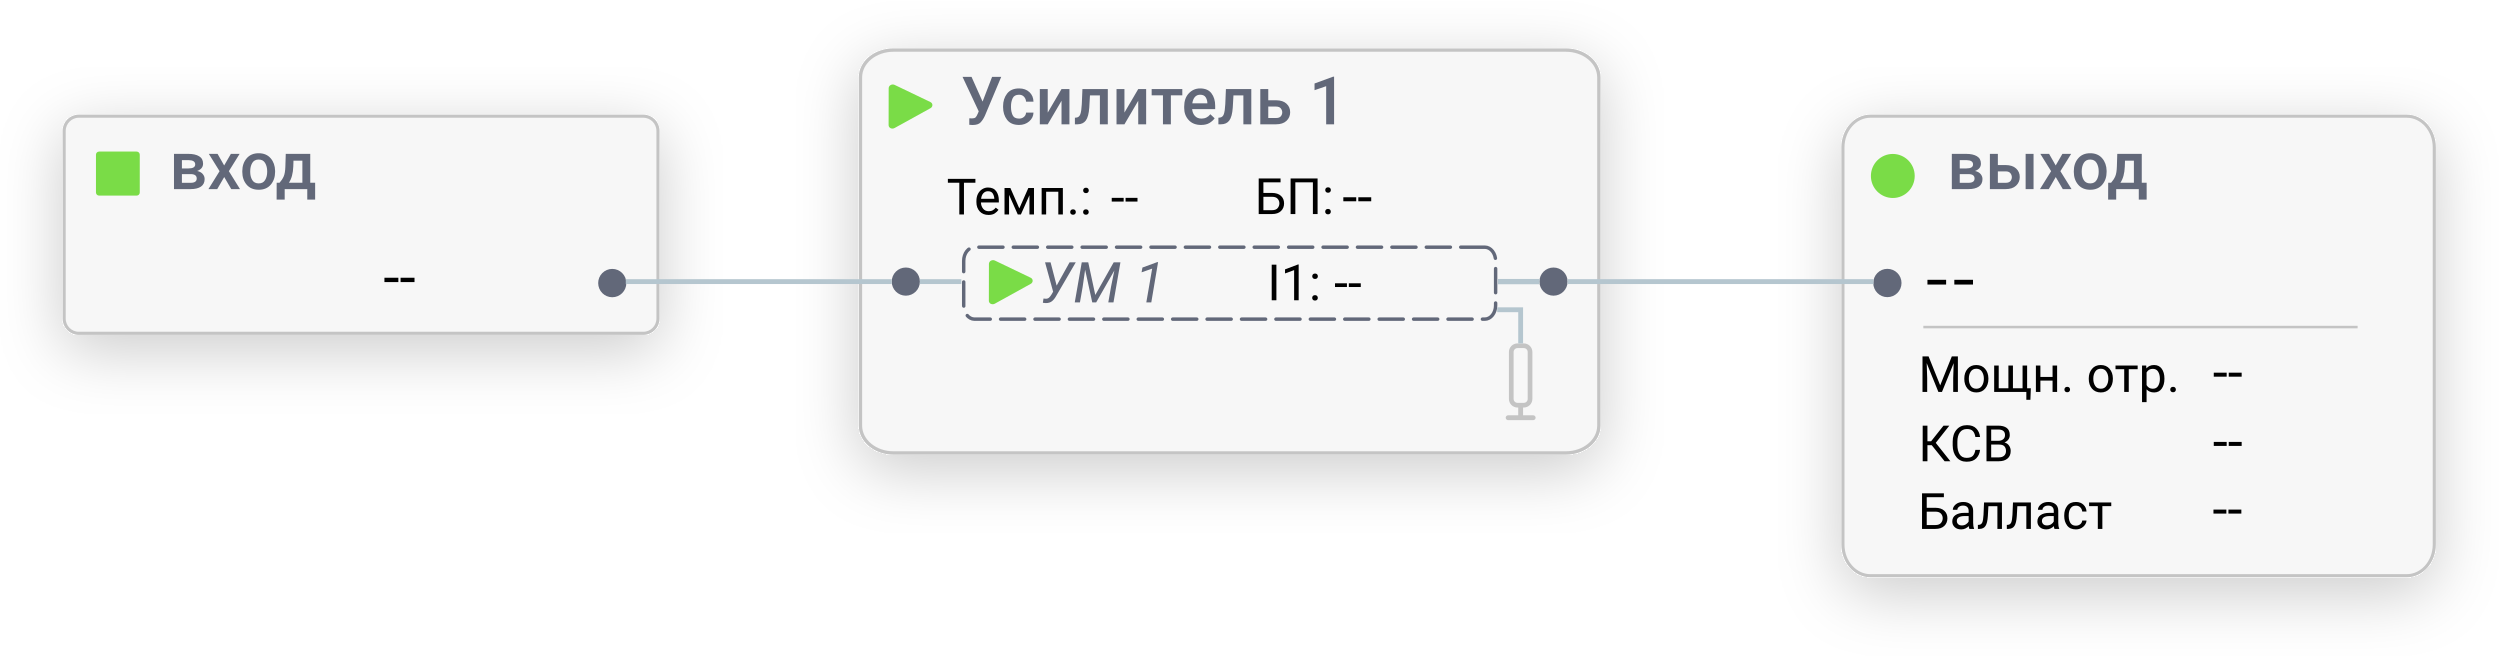
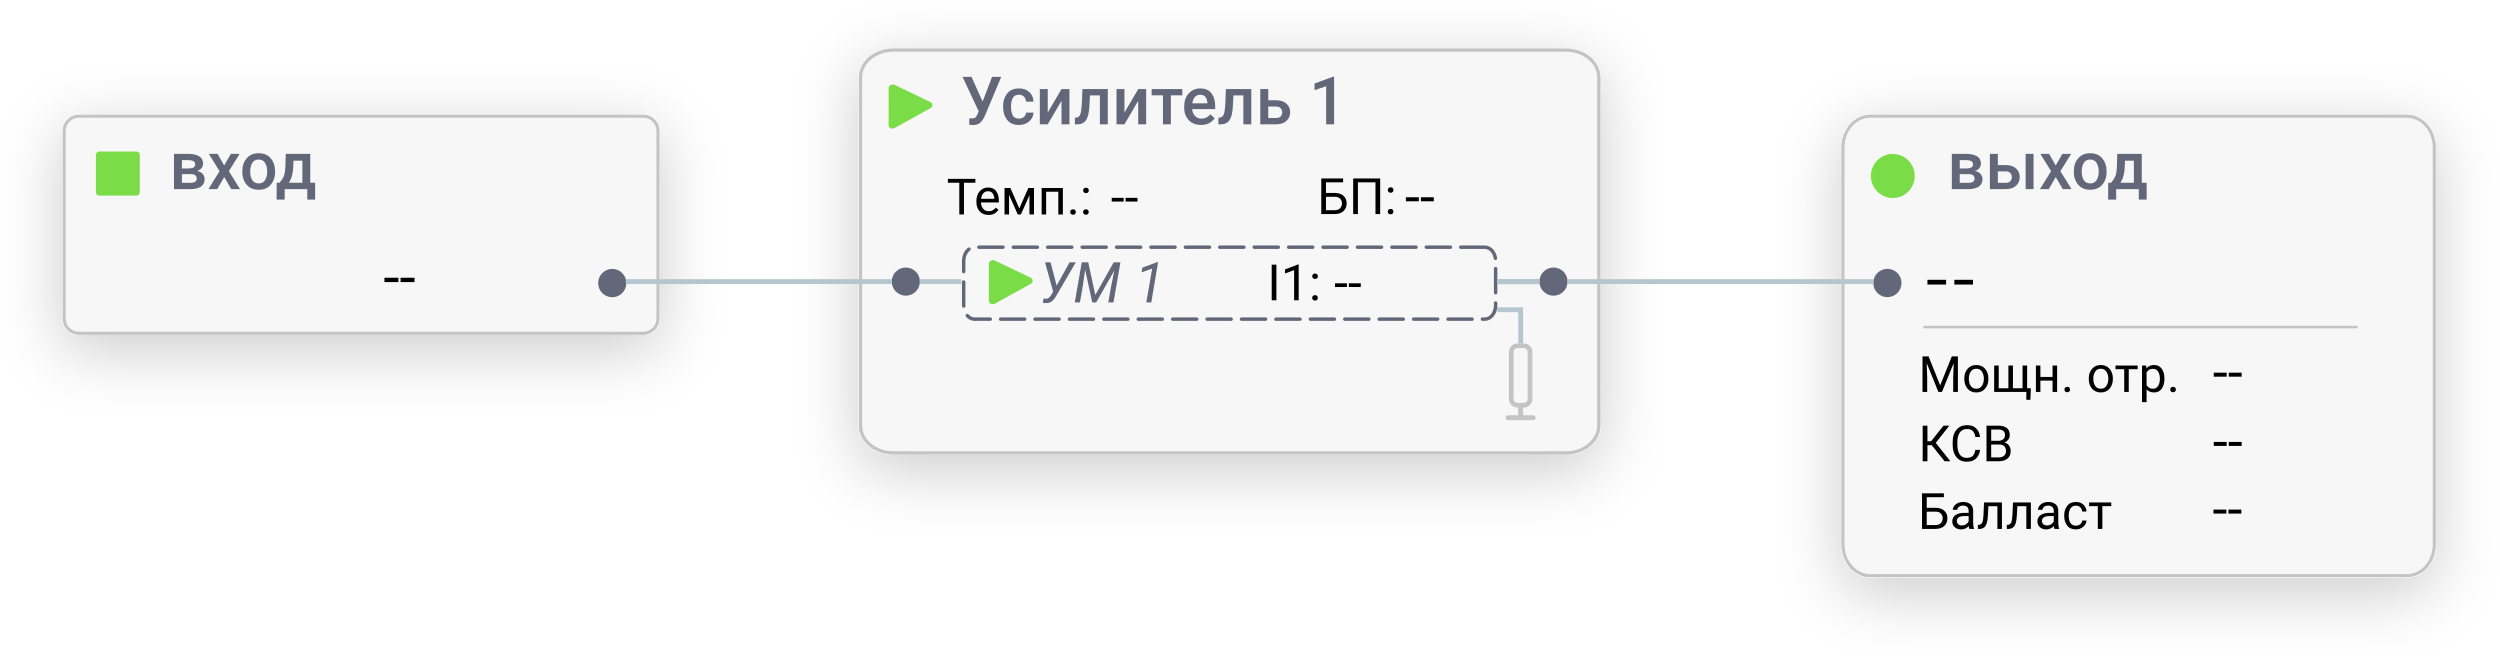
<svg xmlns="http://www.w3.org/2000/svg" id="svg25" fill="none" version="1.1" viewBox="0 0 799 210">
  <g id="layer1">
    <g id="amplifier_group">
      <g id="graph_container-6" filter="url(#filter0_d_0_1)">
        <path id="path1" fill="#F7F7F7" d="M500.43 16H285.57c-5.84 0-10.57 3.9-10.57 8.73v111.3c0 4.83 4.73 8.74 10.57 8.74h214.86c5.84 0 10.57-3.91 10.57-8.73V24.73c0-4.82-4.73-8.73-10.57-8.73Z" />
        <path id="path2" stroke="#C4C4C4" stroke-linecap="round" stroke-linejoin="round" stroke-width="1.08" d="M500.43 16H285.57c-5.84 0-10.57 3.9-10.57 8.73v111.3c0 4.83 4.73 8.74 10.57 8.74h214.86c5.84 0 10.57-3.91 10.57-8.73V24.73c0-4.82-4.73-8.73-10.57-8.73Z" />
      </g>
      <path id="circle9062-1-7-1-3-7" fill="#626879" d="M496.5 94.5a4.5 4.5 0 1 0 0-9 4.5 4.5 0 0 0 0 9Z" />
      <path id="circle9062-1-7-1-1-3" fill="#626879" d="M289.5 94.5a4.5 4.5 0 1 0 0-9 4.5 4.5 0 0 0 0 9Z" />
      <g id="amplifier_1_display">
        <text xml:space="preserve" id="text7925-5-1" fill="#626879" font-family="Roboto" font-size="18" font-style="italic" letter-spacing="0em" style="white-space:pre">
          <tspan id="tspan2" x="332" y="96.65">УМ 1</tspan>
        </text>
        <path id="rect6" stroke="#626879" stroke-dasharray="7.7 3.3" stroke-linecap="round" stroke-linejoin="round" stroke-width="1.1" d="M474.55 79h-163.1c-1.9 0-3.45 1.96-3.45 4.38v14.24c0 2.42 1.55 4.38 3.45 4.38h163.1c1.9 0 3.45-1.96 3.45-4.38V83.38c0-2.42-1.55-4.38-3.45-4.38Z" />
        <g id="g6" fill="#000" font-family="Roboto" font-size="16" letter-spacing="0em">
          <text xml:space="preserve" id="amplifier_group_current_1_label" style="white-space:pre">
            <tspan id="tspan3" x="405" y="95.97">I1:</tspan>
          </text>
          <text xml:space="preserve" id="amplifier_group_current_1_value" style="white-space:pre">
            <tspan id="tspan4" x="426.37" y="95.98">--</tspan>
          </text>
        </g>
        <path id="amplifier_1_device_icon-2" fill="#7ADC47" d="m329.4 88.76-11.44-5.49c-.19-.1-.4-.14-.63-.13-.22.01-.44.07-.64.18a1.19 1.19 0 0 0-.63 1l-.02 11.83c0 .2.06.4.17.56.11.17.27.31.46.4a1.42 1.42 0 0 0 1.27-.05l11.46-6.33c.2-.1.36-.26.47-.43.11-.18.17-.38.17-.58a1 1 0 0 0-.17-.56 1.2 1.2 0 0 0-.46-.4Z" />
      </g>
      <g id="amplifier_group_header">
        <text xml:space="preserve" id="text7925-5" fill="#626879" font-family="Roboto" font-size="21.33" font-stretch="normal" font-style="normal" font-variant="normal" font-weight="500" letter-spacing="0" style="white-space:pre;-inkscape-font-specification:&quot;Roboto, Medium&quot;;font-variant-ligatures:normal;font-variant-caps:all-small-caps;font-variant-numeric:normal;font-variant-east-asian:normal">
          <tspan id="tspan5" x="307.02" y="39.73" font-family="Roboto" font-size="21.33" font-stretch="normal" font-style="normal" font-variant="normal" font-weight="500" style="-inkscape-font-specification:&quot;Roboto, Medium&quot;;font-variant-ligatures:normal;font-variant-caps:all-small-caps;font-variant-numeric:normal;font-variant-east-asian:normal">Усилитель 1</tspan>
        </text>
        <path id="amplifier_group_device_icon" fill="#7ADC47" d="m297.37 32.62-11.45-5.49c-.19-.1-.4-.14-.63-.13-.22 0-.44.07-.64.18a1.19 1.19 0 0 0-.63 1L284 40.01c0 .2.06.4.17.56.11.17.27.3.46.4a1.42 1.42 0 0 0 1.27-.05l11.46-6.33c.2-.1.36-.26.47-.43.11-.18.17-.38.17-.58a1 1 0 0 0-.17-.56 1.2 1.2 0 0 0-.46-.4Z" />
      </g>
      <g id="amplifier_group_params_display" fill="#000" font-family="Roboto" letter-spacing="0em">
-         <g id="g10086-1">
+         <g id="g10086-1" transform="translate(20)">
          <text xml:space="preserve" id="pwr_input_value-9" font-size="16" style="white-space:pre">
            <tspan id="tspan6" x="401" y="68.41">БП:</tspan>
          </text>
          <text xml:space="preserve" id="amplifier_group_voltage_value" font-size="17.33" style="white-space:pre">
            <tspan id="tspan7" x="429" y="68.92">--</tspan>
          </text>
        </g>
        <g id="g10081-8" font-size="16">
          <text xml:space="preserve" id="pwr_output_value-0" style="white-space:pre">
            <tspan id="tspan8" x="302.55" y="68.54">Темп.:</tspan>
          </text>
          <text xml:space="preserve" id="amplifier_group_temp_value" style="white-space:pre">
            <tspan id="tspan9" x="355.01" y="68.67">--</tspan>
          </text>
        </g>
      </g>
      <g id="ballast" stroke="#C4C4C4">
        <rect id="Rectangle 2" width="6" height="19" x="483" y="110.5" stroke-linecap="round" stroke-linejoin="round" stroke-width="1.5" rx="2" />
        <path id="path4139" stroke-linecap="round" stroke-width="1.55" d="M482 133.5h8" />
        <path id="path4139_2" stroke-linecap="square" stroke-width="1.55" d="M486 132.5v-2" />
      </g>
    </g>
    <g id="output" filter="url(#filter1_d_0_1)">
      <path id="rect8952" fill="#F7F7F7" stroke="#C4C4C4" d="M769.2 37.13H597.8c-4.86 0-8.8 4.45-8.8 9.95v126.96c0 5.5 3.94 9.96 8.8 9.96h171.4c4.86 0 8.8-4.46 8.8-9.96V47.08c0-5.5-3.94-9.95-8.8-9.95Z" />
      <g id="g8960">
        <path id="output_device_icon" fill="#7ADC47" d="M604.94 63.28c3.87 0 7-3.15 7-7.04a7.02 7.02 0 0 0-7-7.04c-3.86 0-7 3.15-7 7.04a7.02 7.02 0 0 0 7 7.04Z" />
        <text xml:space="preserve" id="text8958" fill="#626879" font-family="Roboto" font-size="21.33" font-weight="500" letter-spacing="0em" style="white-space:pre">
          <tspan id="tspan10" x="622.32" y="60.44">выход</tspan>
        </text>
      </g>
      <g id="g8982">
        <g id="g8970">
          <path id="circle8962" fill="#626879" d="M603.2 94.97a4.52 4.52 0 0 0 0-9.05 4.51 4.51 0 0 0-4.5 4.52c0 2.5 2.01 4.53 4.5 4.53Z" />
          <text xml:space="preserve" id="output_input_pwr_value" fill="#000" font-family="Inter" font-size="18.67" letter-spacing="0em" style="white-space:pre">
            <tspan id="tspan11" x="614.7" y="95.99">--</tspan>
          </text>
        </g>
      </g>
      <g id="path8984">
        <path id="path11" fill="#C4C4C4" d="M614.7 104.53h138.8-138.8Z" />
        <path id="path12" stroke="#C4C4C4" stroke-width=".81" d="M614.7 104.53h138.8" />
      </g>
      <g id="g8994" fill="#000" font-family="Roboto" letter-spacing="0em">
        <text xml:space="preserve" id="output_refl_pwr_value" x="18.92" y="0" font-size="17.33" style="text-align:end;white-space:pre" text-anchor="end">
          <tspan id="tspan12" x="755.46" y="124.98" style="text-align:end" text-anchor="end">--</tspan>
        </text>
        <text xml:space="preserve" id="text8992" font-size="16" style="white-space:pre">
          <tspan id="tspan13" x="613.1" y="125.27">Мощн. отр.</tspan>
        </text>
      </g>
      <g id="g9004" fill="#000" font-family="Roboto" letter-spacing="0em">
        <text xml:space="preserve" id="output_swr_value" x="18.92" y="0" font-size="17.33" style="text-align:end;white-space:pre" text-anchor="end">
          <tspan id="tspan14" x="755.46" y="147.11" style="text-align:end" text-anchor="end">--</tspan>
        </text>
        <text xml:space="preserve" id="text9002" font-size="16" style="white-space:pre">
          <tspan id="tspan15" x="613.1" y="147.41">КСВ</tspan>
        </text>
      </g>
      <g id="g9004_2" fill="#000" font-family="Roboto" letter-spacing="0em">
        <text xml:space="preserve" id="output_ballast_value" x="18.92" y="0" font-size="17.33" style="text-align:end;white-space:pre" text-anchor="end">
          <tspan id="tspan16" x="755.36" y="168.74" style="text-align:end" text-anchor="end">--</tspan>
        </text>
        <text xml:space="preserve" id="text9002_2" font-size="16" style="white-space:pre">
          <tspan id="tspan17" x="613" y="169.04">Балласт</tspan>
        </text>
      </g>
    </g>
    <g id="input">
      <g id="rect8952-3" filter="url(#filter2_d_0_1)">
        <path id="path17" fill="#F7F7F7" d="M205.62 37.13H25.18a4.7 4.7 0 0 0-4.68 4.7v60c0 2.6 2.1 4.7 4.68 4.7h180.44a4.7 4.7 0 0 0 4.67-4.7v-60c0-2.6-2.1-4.7-4.67-4.7Z" />
        <path id="path18" stroke="#C4C4C4" d="M205.62 37.13H25.18a4.7 4.7 0 0 0-4.68 4.7v60c0 2.6 2.1 4.7 4.68 4.7h180.44a4.7 4.7 0 0 0 4.67-4.7v-60c0-2.6-2.1-4.7-4.67-4.7Z" />
      </g>
      <g id="g8960-2">
        <path id="input_device_icon" fill="#7ADC47" d="M43.67 48.44h-12a1 1 0 0 0-1 1v12.08a1 1 0 0 0 1 1h12a1 1 0 0 0 1-1V49.44a1 1 0 0 0-1-1Z" />
        <text xml:space="preserve" id="text8958-5" fill="#626879" font-family="Roboto" font-size="21.33" font-weight="500" letter-spacing="0em" style="white-space:pre">
          <tspan id="tspan18" x="54.12" y="60.44">вход</tspan>
        </text>
      </g>
      <g id="g9929-10">
        <g id="g10081-4">
          <path id="circle9062-2" fill="#626879" d="M195.68 95c2.48 0 4.5-2.03 4.5-4.53 0-2.5-2.02-4.53-4.5-4.53a4.51 4.51 0 0 0-4.5 4.53c0 2.5 2.01 4.53 4.5 4.53Z" />
          <text xml:space="preserve" id="input_output_pwr_value" x="19.61" y="0" fill="#000" font-family="Roboto" font-size="18.67" letter-spacing="0em" style="text-align:end;white-space:pre" text-anchor="end">
            <tspan id="tspan19" x="183.78" y="95.11" style="text-align:end" text-anchor="end">--</tspan>
          </text>
        </g>
      </g>
    </g>
  </g>
  <g id="layer2" stroke="#B5C6CF">
    <path id="path4139_3" stroke-width="1.55" d="M200 90h85" />
    <path id="path4139_4" stroke-width="1.55" d="M294 90h13.25" />
    <path id="path4139_5" stroke-width="1.55" d="M478.5 99h7.5v10.75" />
    <path id="path4139-6" stroke-width="1.69" d="M492 90h-13.25" />
    <path id="path7486-3-5-5" stroke-width="1.56" d="M501 90h97.77" />
  </g>
  <defs id="defs25">
    <filter id="filter0_d_0_1" width="277.08" height="169.84" x="254.46" y=".46" color-interpolation-filters="sRGB" filterUnits="userSpaceOnUse">
      <feFlood id="feFlood19" flood-opacity="0" result="BackgroundImageFix" />
      <feColorMatrix id="feColorMatrix19" in="SourceAlpha" result="hardAlpha" type="matrix" values="0 0 0 0 0 0 0 0 0 0 0 0 0 0 0 0 0 0 127 0" />
      <feOffset id="feOffset19" dy="5" />
      <feGaussianBlur id="feGaussianBlur19" stdDeviation="10" />
      <feComposite id="feComposite19" in2="hardAlpha" operator="out" />
      <feColorMatrix id="feColorMatrix20" type="matrix" values="0 0 0 0 0 0 0 0 0 0 0 0 0 0 0 0 0 0 0.2 0" />
      <feBlend id="feBlend20" in2="BackgroundImageFix" mode="normal" result="effect1_dropShadow_0_1" />
      <feBlend id="feBlend21" in="SourceGraphic" in2="effect1_dropShadow_0_1" mode="normal" result="shape" />
    </filter>
    <filter id="filter1_d_0_1" width="230" height="187.87" x="568.5" y="21.63" color-interpolation-filters="sRGB" filterUnits="userSpaceOnUse">
      <feFlood id="feFlood21" flood-opacity="0" result="BackgroundImageFix" />
      <feColorMatrix id="feColorMatrix21" in="SourceAlpha" result="hardAlpha" type="matrix" values="0 0 0 0 0 0 0 0 0 0 0 0 0 0 0 0 0 0 127 0" />
      <feOffset id="feOffset21" dy="5" />
      <feGaussianBlur id="feGaussianBlur21" stdDeviation="10" />
      <feComposite id="feComposite21" in2="hardAlpha" operator="out" />
      <feColorMatrix id="feColorMatrix22" type="matrix" values="0 0 0 0 0 0 0 0 0 0 0 0 0 0 0 0 0 0 0.2 0" />
      <feBlend id="feBlend22" in2="BackgroundImageFix" mode="normal" result="effect1_dropShadow_0_1" />
      <feBlend id="feBlend23" in="SourceGraphic" in2="effect1_dropShadow_0_1" mode="normal" result="shape" />
    </filter>
    <filter id="filter2_d_0_1" width="230.79" height="110.41" x="0" y="21.63" color-interpolation-filters="sRGB" filterUnits="userSpaceOnUse">
      <feFlood id="feFlood23" flood-opacity="0" result="BackgroundImageFix" />
      <feColorMatrix id="feColorMatrix23" in="SourceAlpha" result="hardAlpha" type="matrix" values="0 0 0 0 0 0 0 0 0 0 0 0 0 0 0 0 0 0 127 0" />
      <feOffset id="feOffset23" dy="5" />
      <feGaussianBlur id="feGaussianBlur23" stdDeviation="10" />
      <feComposite id="feComposite23" in2="hardAlpha" operator="out" />
      <feColorMatrix id="feColorMatrix24" type="matrix" values="0 0 0 0 0 0 0 0 0 0 0 0 0 0 0 0 0 0 0.2 0" />
      <feBlend id="feBlend24" in2="BackgroundImageFix" mode="normal" result="effect1_dropShadow_0_1" />
      <feBlend id="feBlend25" in="SourceGraphic" in2="effect1_dropShadow_0_1" mode="normal" result="shape" />
    </filter>
  </defs>
</svg>
